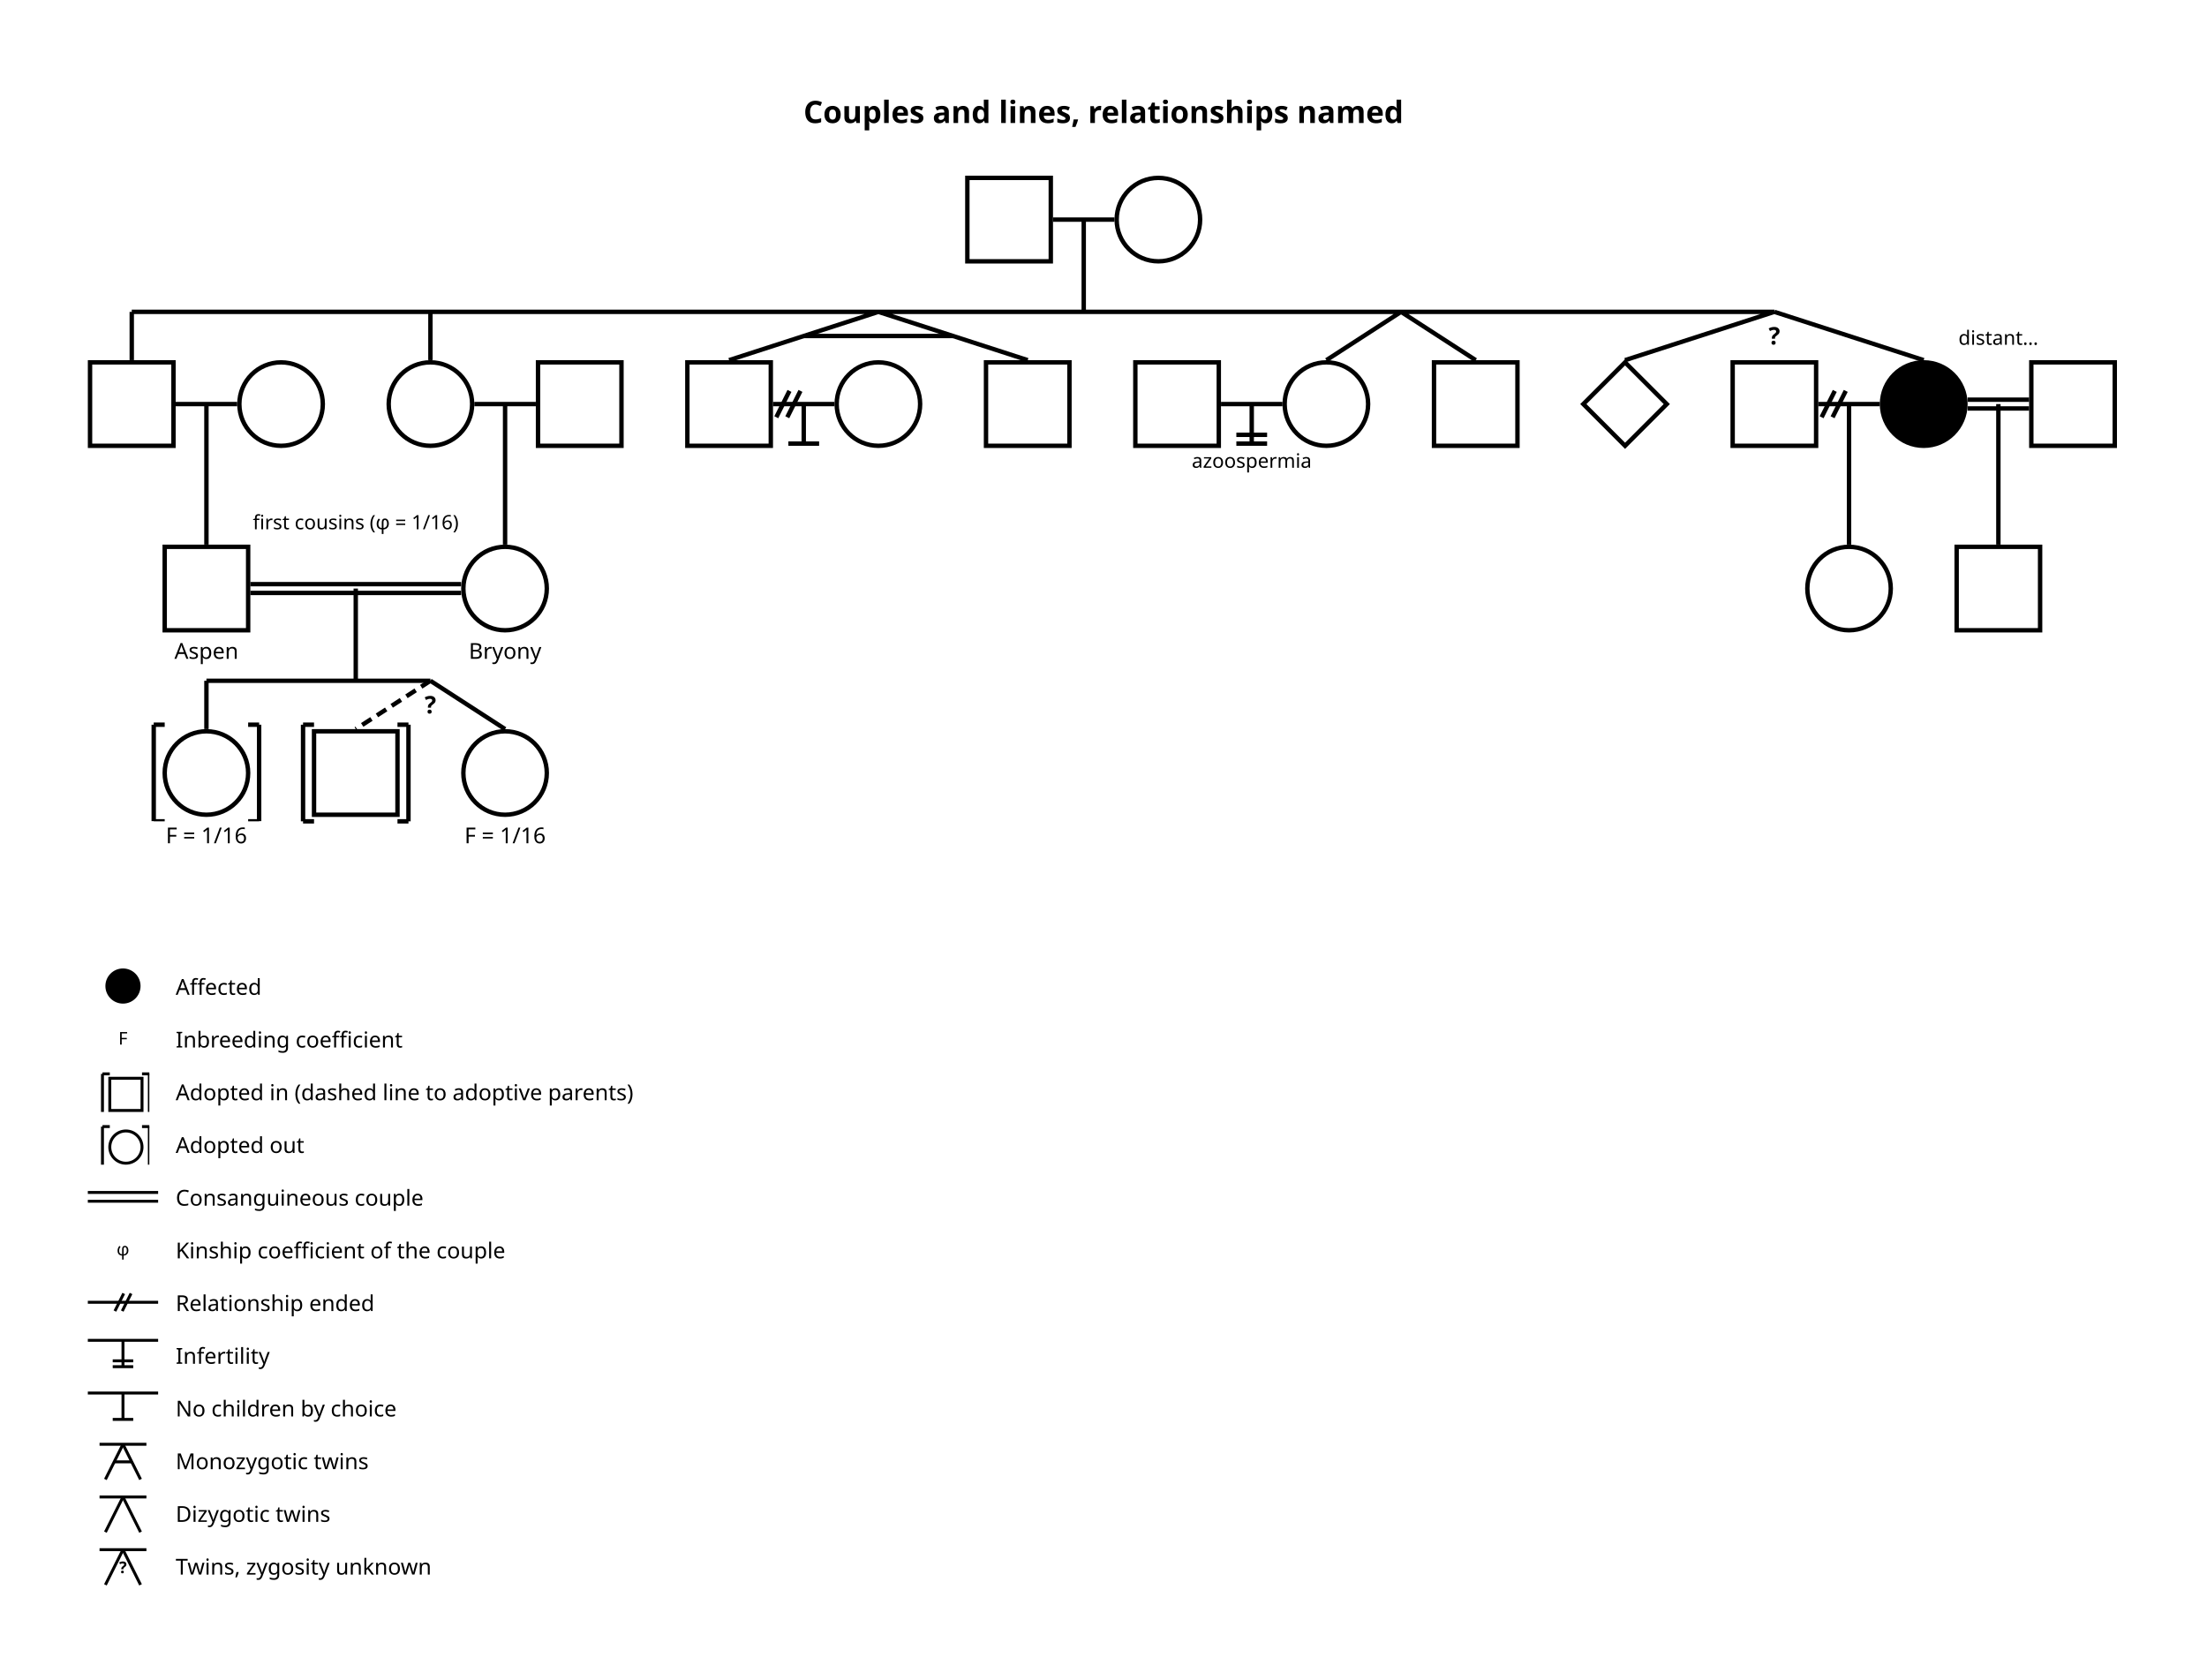
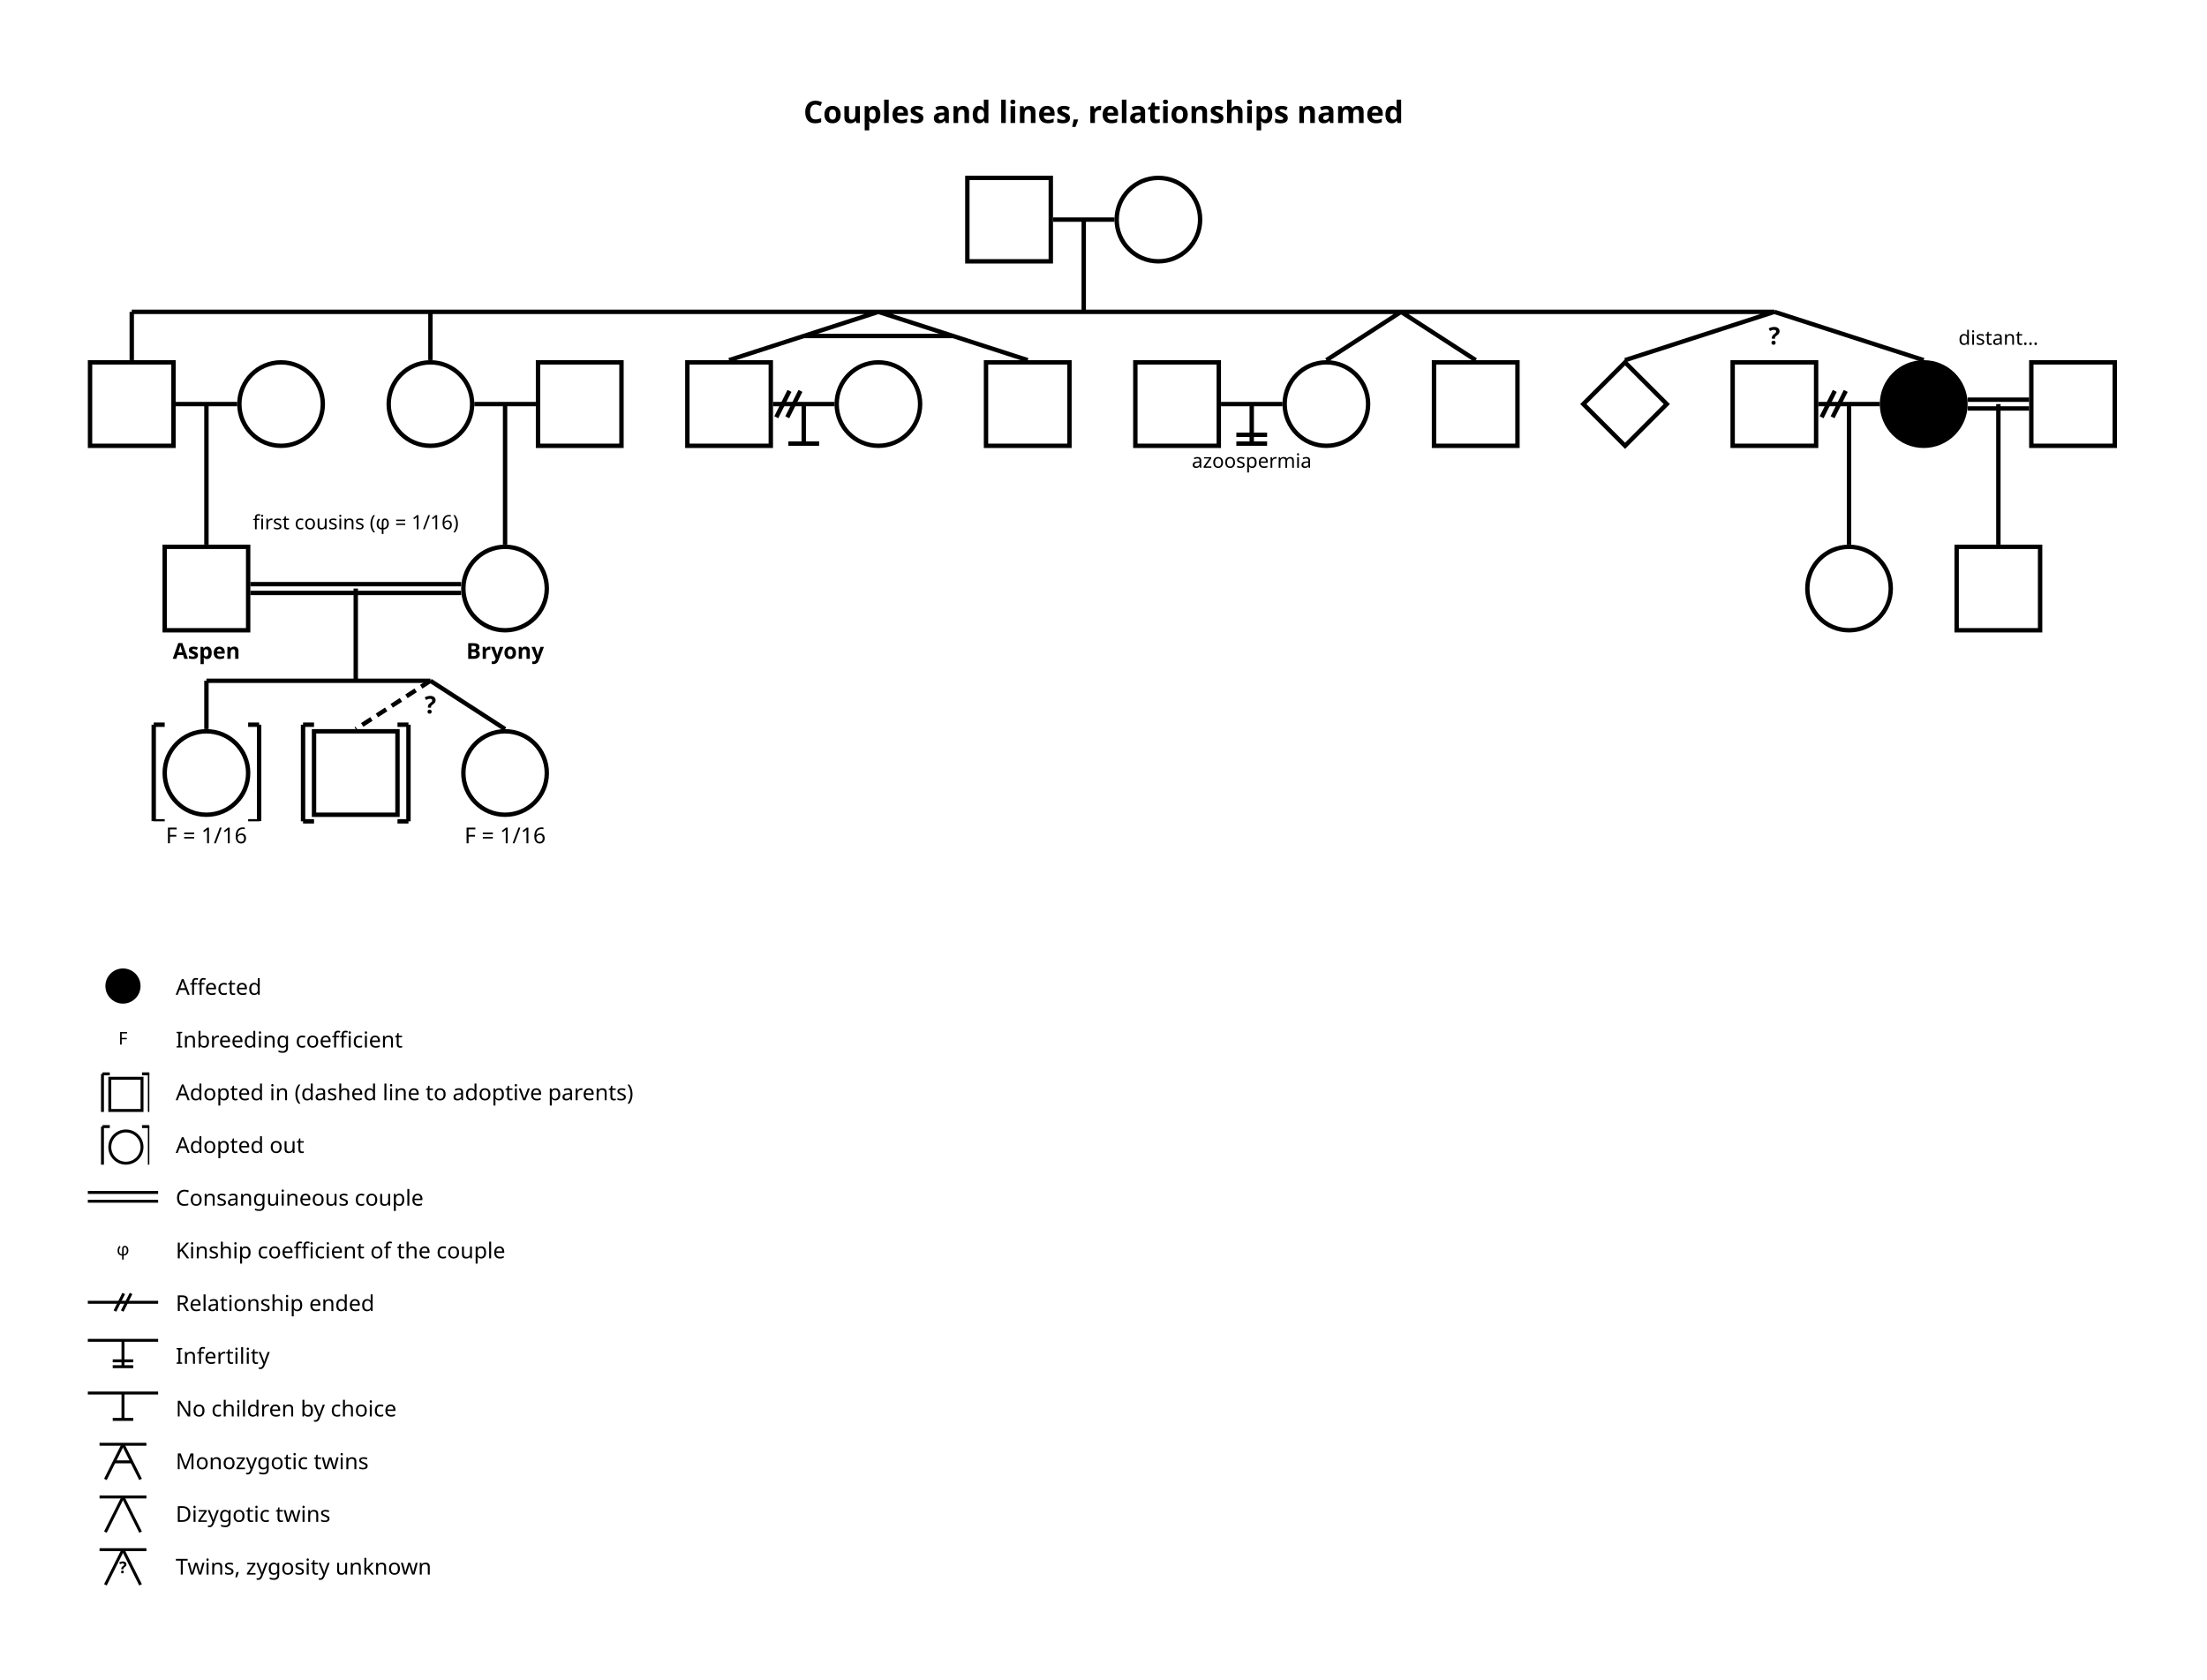
<svg xmlns="http://www.w3.org/2000/svg" height="765" viewBox="0 0 1005 765" width="1005">
  <defs>
    <marker id="proband-arrowhead" markerHeight="6" markerWidth="6" orient="auto" refX="6" refY="3">
      <path d="M 0 0 L 6 3 L 0 6 Z" fill="black" />
    </marker>
  </defs>
  <rect fill="white" height="765" width="1005" />
  <g class="chart-title">
    <text fill="black" font-family="sans-serif" font-size="14" font-weight="bold" style="user-select:none" text-anchor="middle" x="502.5" y="56">Couples and lines, relationships named</text>
  </g>
  <g transform="translate(60 100)">
    <g class="couple-lines">
      <path d="M 419.5 0 L 447.5 0" fill="none" stroke="black" stroke-width="2" />
      <path d="M 20 84 L 48 84" fill="none" stroke="black" stroke-width="2" />
      <path d="M 156 84 L 184 84" fill="none" stroke="black" stroke-width="2" />
      <path d="M 292 84 L 320 84" fill="none" stroke="black" stroke-width="2" />
      <g data-childless="byChoice">
        <path d="M 306 84 L 306 102 M 299 102 L 313 102" fill="none" stroke="black" stroke-width="2" />
      </g>
      <path d="M 293.5 90 L 299.5 78 M 298.5 90 L 304.5 78" data-ended="true" fill="none" stroke="black" stroke-width="2" />
      <path d="M 496 84 L 524 84" fill="none" stroke="black" stroke-width="2" />
      <g data-childless="infertility">
        <path d="M 510 84 L 510 102 M 503 102 L 517 102 M 503 98 L 517 98" fill="none" stroke="black" stroke-width="2" />
        <text fill="black" font-family="sans-serif" font-size="9" style="pointer-events:none;user-select:none" text-anchor="middle" x="510" y="113">azoospermia</text>
      </g>
      <path d="M 768 84 L 796 84" fill="none" stroke="black" stroke-width="2" />
      <path d="M 769.5 90 L 775.5 78 M 774.5 90 L 780.5 78" data-ended="true" fill="none" stroke="black" stroke-width="2" />
      <path d="M 836 82 L 864 82" fill="none" stroke="black" stroke-width="2" />
      <path d="M 836 86 L 864 86" fill="none" stroke="black" stroke-width="2" />
      <path d="M 54 166 L 150 166" fill="none" stroke="black" stroke-width="2" />
      <path d="M 54 170 L 150 170" fill="none" stroke="black" stroke-width="2" />
    </g>
    <g class="sibship-lines">
      <path d="M 433.5 0 L 433.5 42 M 0 42 L 748 42 M 0 42 L 0 64 M 136 42 L 136 64 M 340 42 L 272 64 M 340 42 L 408 64 M 578 42 L 544 64 M 578 42 L 612 64 M 748 42 L 680 64 M 748 42 L 816 64" fill="none" stroke="black" stroke-width="2" />
      <line data-twin-mark="true" stroke="black" stroke-width="2" x1="306" x2="374" y1="53" y2="53" />
      <text data-twin-mark="true" fill="black" font-family="sans-serif" font-size="11" font-weight="bold" pointer-events="none" style="user-select:none" text-anchor="middle" x="748" y="56.85">?</text>
      <path d="M 34 84 L 34 126 M 34 126 L 34 126 M 34 126 L 34 148" fill="none" stroke="black" stroke-width="2" />
      <path d="M 170 84 L 170 126 M 170 126 L 170 126 M 170 126 L 170 148" fill="none" stroke="black" stroke-width="2" />
      <path d="M 782 84 L 782 126 M 782 126 L 782 126 M 782 126 L 782 148" fill="none" stroke="black" stroke-width="2" />
      <path d="M 850 84 L 850 126 M 850 126 L 850 126 M 850 126 L 850 148" fill="none" stroke="black" stroke-width="2" />
      <path d="M 102 168 L 102 210 M 34 210 L 136 210 M 34 210 L 34 232 M 136 210 L 170 232" fill="none" stroke="black" stroke-width="2" />
      <path d="M 136 210 L 102 232" fill="none" stroke="black" stroke-dasharray="5 3" stroke-width="2" />
      <text data-twin-mark="true" fill="black" font-family="sans-serif" font-size="11" font-weight="bold" pointer-events="none" style="user-select:none" text-anchor="middle" x="136" y="224.85">?</text>
    </g>
    <g class="symbols">
      <g transform="translate(399.5 0)">
        <g transform="translate(-20 -20)">
          <g>
            <g>
              <rect fill="white" height="38" stroke="black" stroke-width="2" width="38" x="1" y="1" />
            </g>
          </g>
        </g>
      </g>
      <g transform="translate(467.5 0)">
        <g transform="translate(-20 -20)">
          <g>
            <g>
              <circle cx="20" cy="20" fill="white" r="19" stroke="black" stroke-width="2" />
            </g>
          </g>
        </g>
      </g>
      <g transform="translate(0 84)">
        <g transform="translate(-20 -20)">
          <g>
            <g>
              <rect fill="white" height="38" stroke="black" stroke-width="2" width="38" x="1" y="1" />
            </g>
          </g>
        </g>
      </g>
      <g transform="translate(68 84)">
        <g transform="translate(-20 -20)">
          <g>
            <g>
              <circle cx="20" cy="20" fill="white" r="19" stroke="black" stroke-width="2" />
            </g>
          </g>
        </g>
      </g>
      <g transform="translate(136 84)">
        <g transform="translate(-20 -20)">
          <g>
            <g>
              <circle cx="20" cy="20" fill="white" r="19" stroke="black" stroke-width="2" />
            </g>
          </g>
        </g>
      </g>
      <g transform="translate(204 84)">
        <g transform="translate(-20 -20)">
          <g>
            <g>
              <rect fill="white" height="38" stroke="black" stroke-width="2" width="38" x="1" y="1" />
            </g>
          </g>
        </g>
      </g>
      <g transform="translate(272 84)">
        <g transform="translate(-20 -20)">
          <g>
            <g>
              <rect fill="white" height="38" stroke="black" stroke-width="2" width="38" x="1" y="1" />
            </g>
          </g>
        </g>
      </g>
      <g transform="translate(340 84)">
        <g transform="translate(-20 -20)">
          <g>
            <g>
              <circle cx="20" cy="20" fill="white" r="19" stroke="black" stroke-width="2" />
            </g>
          </g>
        </g>
      </g>
      <g transform="translate(408 84)">
        <g transform="translate(-20 -20)">
          <g>
            <g>
              <rect fill="white" height="38" stroke="black" stroke-width="2" width="38" x="1" y="1" />
            </g>
          </g>
        </g>
      </g>
      <g transform="translate(476 84)">
        <g transform="translate(-20 -20)">
          <g>
            <g>
              <rect fill="white" height="38" stroke="black" stroke-width="2" width="38" x="1" y="1" />
            </g>
          </g>
        </g>
      </g>
      <g transform="translate(544 84)">
        <g transform="translate(-20 -20)">
          <g>
            <g>
              <circle cx="20" cy="20" fill="white" r="19" stroke="black" stroke-width="2" />
            </g>
          </g>
        </g>
      </g>
      <g transform="translate(612 84)">
        <g transform="translate(-20 -20)">
          <g>
            <g>
              <rect fill="white" height="38" stroke="black" stroke-width="2" width="38" x="1" y="1" />
            </g>
          </g>
        </g>
      </g>
      <g transform="translate(680 84)">
        <g transform="translate(-20 -20)">
          <g>
            <g>
              <polygon fill="white" points="20,1 39,20 20,39 1,20" stroke="black" stroke-width="2" />
            </g>
          </g>
        </g>
      </g>
      <g transform="translate(748 84)">
        <g transform="translate(-20 -20)">
          <g>
            <g>
              <rect fill="white" height="38" stroke="black" stroke-width="2" width="38" x="1" y="1" />
            </g>
          </g>
        </g>
      </g>
      <g transform="translate(816 84)">
        <g transform="translate(-20 -20)">
          <g>
            <g>
              <circle cx="20" cy="20" fill="black" r="19" stroke="black" stroke-width="2" />
            </g>
          </g>
        </g>
      </g>
      <g transform="translate(884 84)">
        <g transform="translate(-20 -20)">
          <g>
            <g>
              <rect fill="white" height="38" stroke="black" stroke-width="2" width="38" x="1" y="1" />
            </g>
          </g>
        </g>
      </g>
      <g transform="translate(34 168)">
        <g transform="translate(-20 -20)">
          <g>
            <g>
              <rect fill="white" height="38" stroke="black" stroke-width="2" width="38" x="1" y="1" />
            </g>
          </g>
        </g>
      </g>
      <g transform="translate(170 168)">
        <g transform="translate(-20 -20)">
          <g>
            <g>
              <circle cx="20" cy="20" fill="white" r="19" stroke="black" stroke-width="2" />
            </g>
          </g>
        </g>
      </g>
      <g transform="translate(782 168)">
        <g transform="translate(-20 -20)">
          <g>
            <g>
              <circle cx="20" cy="20" fill="white" r="19" stroke="black" stroke-width="2" />
            </g>
          </g>
        </g>
      </g>
      <g transform="translate(850 168)">
        <g transform="translate(-20 -20)">
          <g>
            <g>
              <rect fill="white" height="38" stroke="black" stroke-width="2" width="38" x="1" y="1" />
            </g>
          </g>
        </g>
      </g>
      <g transform="translate(34 252)">
        <g transform="translate(-20 -20)">
          <g>
            <g data-adopted="out">
              <line stroke="black" stroke-width="2" x1="-4" x2="-4" y1="-2" y2="42" />
              <line stroke="black" stroke-width="2" x1="-4" x2="1" y1="-2" y2="-2" />
              <line stroke="black" stroke-width="2" x1="-4" x2="1" y1="42" y2="42" />
              <line stroke="black" stroke-width="2" x1="44" x2="44" y1="-2" y2="42" />
              <line stroke="black" stroke-width="2" x1="44" x2="39" y1="-2" y2="-2" />
              <line stroke="black" stroke-width="2" x1="44" x2="39" y1="42" y2="42" />
            </g>
            <g>
              <circle cx="20" cy="20" fill="white" r="19" stroke="black" stroke-width="2" />
            </g>
          </g>
        </g>
      </g>
      <g transform="translate(102 252)">
        <g transform="translate(-20 -20)">
          <g>
            <g data-adopted="in">
              <line stroke="black" stroke-width="2" x1="-4" x2="-4" y1="-2" y2="42" />
              <line stroke="black" stroke-width="2" x1="-4" x2="1" y1="-2" y2="-2" />
              <line stroke="black" stroke-width="2" x1="-4" x2="1" y1="42" y2="42" />
              <line stroke="black" stroke-width="2" x1="44" x2="44" y1="-2" y2="42" />
              <line stroke="black" stroke-width="2" x1="44" x2="39" y1="-2" y2="-2" />
              <line stroke="black" stroke-width="2" x1="44" x2="39" y1="42" y2="42" />
            </g>
            <g>
              <rect fill="white" height="38" stroke="black" stroke-width="2" width="38" x="1" y="1" />
            </g>
          </g>
        </g>
      </g>
      <g transform="translate(170 252)">
        <g transform="translate(-20 -20)">
          <g>
            <g>
              <circle cx="20" cy="20" fill="white" r="19" stroke="black" stroke-width="2" />
            </g>
          </g>
        </g>
      </g>
    </g>
    <g class="labels">
      <g transform="translate(14 148)">
        <g style="user-select:none" transform="translate(20 20)">
          <g data-name-label="true" pointer-events="none">
-             <text fill="black" font-family="sans-serif" font-size="10" text-anchor="middle" x="0" y="32">Aspen</text>
+             <text fill="black" font-family="sans-serif" font-size="10" font-weight="bold" text-anchor="middle" x="0" y="32">Aspen</text>
          </g>
        </g>
      </g>
      <g transform="translate(150 148)">
        <g style="user-select:none" transform="translate(20 20)">
          <g data-name-label="true" pointer-events="none">
-             <text fill="black" font-family="sans-serif" font-size="10" text-anchor="middle" x="0" y="32">Bryony</text>
+             <text fill="black" font-family="sans-serif" font-size="10" font-weight="bold" text-anchor="middle" x="0" y="32">Bryony</text>
          </g>
        </g>
      </g>
      <g transform="translate(14 232)">
        <g style="user-select:none" transform="translate(20 20)">
          <g data-detail-label="true" pointer-events="none">
            <rect fill="white" height="13" width="50.4" x="-25.2" y="22" />
            <text fill="black" font-family="sans-serif" font-size="10" text-anchor="middle" x="0" y="32">F = 1/16</text>
          </g>
        </g>
      </g>
      <g transform="translate(150 232)">
        <g style="user-select:none" transform="translate(20 20)">
          <g data-detail-label="true" pointer-events="none">
            <rect fill="white" height="13" width="50.4" x="-25.2" y="22" />
            <text fill="black" font-family="sans-serif" font-size="10" text-anchor="middle" x="0" y="32">F = 1/16</text>
          </g>
        </g>
      </g>
    </g>
    <g class="consanguinity-labels">
      <text data-consanguinity-label="true" fill="black" font-family="sans-serif" font-size="9" pointer-events="none" style="user-select:none" text-anchor="middle" x="850" y="57">distant…</text>
      <text data-consanguinity-label="true" fill="black" font-family="sans-serif" font-size="9" pointer-events="none" style="user-select:none" text-anchor="middle" x="102" y="141">first cousins (φ = 1/16)</text>
    </g>
  </g>
  <g class="pedigree-key" transform="translate(0 437)">
    <g transform="translate(56 12) scale(0.667) translate(-14 -14)">
      <svg height="28" viewBox="-2 -2 28 28" width="28">
        <circle cx="12" cy="12" fill="black" r="11" stroke="black" stroke-width="2" />
      </svg>
    </g>
    <text fill="black" font-family="sans-serif" font-size="10" x="80" y="16">Affected</text>
    <g transform="translate(56 36) scale(0.667) translate(-14 -14)">
      <svg height="28" viewBox="0 0 28 28" width="28">
        <text fill="black" font-family="sans-serif" font-size="12" text-anchor="middle" x="14" y="18">F</text>
      </svg>
    </g>
    <text fill="black" font-family="sans-serif" font-size="10" x="80" y="40">Inbreeding coefficient</text>
    <g transform="translate(56 60) scale(0.667) translate(-18 -14)">
      <svg height="28" viewBox="-8 -4 36 28" width="36">
        <g>
          <g data-adopted="in">
            <line stroke="black" stroke-width="2" x1="-4" x2="-4" y1="-2" y2="26" />
            <line stroke="black" stroke-width="2" x1="-4" x2="1" y1="-2" y2="-2" />
            <line stroke="black" stroke-width="2" x1="-4" x2="1" y1="26" y2="26" />
            <line stroke="black" stroke-width="2" x1="28" x2="28" y1="-2" y2="26" />
            <line stroke="black" stroke-width="2" x1="28" x2="23" y1="-2" y2="-2" />
            <line stroke="black" stroke-width="2" x1="28" x2="23" y1="26" y2="26" />
          </g>
          <g>
            <rect fill="white" height="22" stroke="black" stroke-width="2" width="22" x="1" y="1" />
          </g>
        </g>
      </svg>
    </g>
    <text fill="black" font-family="sans-serif" font-size="10" x="80" y="64">Adopted in (dashed line to adoptive parents)</text>
    <g transform="translate(56 84) scale(0.667) translate(-18 -14)">
      <svg height="28" viewBox="-8 -4 36 28" width="36">
        <g>
          <g data-adopted="out">
            <line stroke="black" stroke-width="2" x1="-4" x2="-4" y1="-2" y2="26" />
            <line stroke="black" stroke-width="2" x1="-4" x2="1" y1="-2" y2="-2" />
            <line stroke="black" stroke-width="2" x1="-4" x2="1" y1="26" y2="26" />
            <line stroke="black" stroke-width="2" x1="28" x2="28" y1="-2" y2="26" />
            <line stroke="black" stroke-width="2" x1="28" x2="23" y1="-2" y2="-2" />
            <line stroke="black" stroke-width="2" x1="28" x2="23" y1="26" y2="26" />
          </g>
          <g>
            <circle cx="12" cy="12" fill="white" r="11" stroke="black" stroke-width="2" />
          </g>
        </g>
      </svg>
    </g>
    <text fill="black" font-family="sans-serif" font-size="10" x="80" y="88">Adopted out</text>
    <g transform="translate(56 108) scale(0.667) translate(-24 -10)">
      <svg height="20" viewBox="0 0 48 20" width="48">
        <line stroke="black" stroke-width="2" x1="0" x2="48" y1="7" y2="7" />
        <line stroke="black" stroke-width="2" x1="0" x2="48" y1="13" y2="13" />
      </svg>
    </g>
    <text fill="black" font-family="sans-serif" font-size="10" x="80" y="112">Consanguineous couple</text>
    <g transform="translate(56 132) scale(0.667) translate(-14 -14)">
      <svg height="28" viewBox="0 0 28 28" width="28">
        <text fill="black" font-family="sans-serif" font-size="12" text-anchor="middle" x="14" y="18">φ</text>
      </svg>
    </g>
    <text fill="black" font-family="sans-serif" font-size="10" x="80" y="136">Kinship coefficient of the couple</text>
    <g transform="translate(56 156) scale(0.667) translate(-24 -10)">
      <svg height="20" viewBox="0 0 48 20" width="48">
        <line stroke="black" stroke-width="2" x1="0" x2="48" y1="10" y2="10" />
        <path d="M 18.5 16 L 24.5 4 M 23.5 16 L 29.5 4" fill="none" stroke="black" stroke-width="2" />
      </svg>
    </g>
    <text fill="black" font-family="sans-serif" font-size="10" x="80" y="160">Relationship ended</text>
    <g transform="translate(56 180) scale(0.667) translate(-24 -14)">
      <svg height="28" viewBox="0 0 48 28" width="48">
        <line stroke="black" stroke-width="2" x1="0" x2="48" y1="4" y2="4" />
        <line stroke="black" stroke-width="2" x1="24" x2="24" y1="4" y2="22" />
        <line stroke="black" stroke-width="2" x1="17" x2="31" y1="22" y2="22" />
        <line stroke="black" stroke-width="2" x1="17" x2="31" y1="18" y2="18" />
      </svg>
    </g>
    <text fill="black" font-family="sans-serif" font-size="10" x="80" y="184">Infertility</text>
    <g transform="translate(56 204) scale(0.667) translate(-24 -14)">
      <svg height="28" viewBox="0 0 48 28" width="48">
        <line stroke="black" stroke-width="2" x1="0" x2="48" y1="4" y2="4" />
        <line stroke="black" stroke-width="2" x1="24" x2="24" y1="4" y2="22" />
        <line stroke="black" stroke-width="2" x1="17" x2="31" y1="22" y2="22" />
      </svg>
    </g>
    <text fill="black" font-family="sans-serif" font-size="10" x="80" y="208">No children by choice</text>
    <g transform="translate(56 228) scale(0.667) translate(-24 -14)">
      <svg height="28" viewBox="0 0 48 28" width="48">
        <line stroke="black" stroke-width="2" x1="8" x2="40" y1="3" y2="3" />
        <line stroke="black" stroke-width="2" x1="24" x2="12" y1="3" y2="27" />
        <line stroke="black" stroke-width="2" x1="24" x2="36" y1="3" y2="27" />
        <line stroke="black" stroke-width="2" x1="18" x2="30" y1="15" y2="15" />
      </svg>
    </g>
    <text fill="black" font-family="sans-serif" font-size="10" x="80" y="232">Monozygotic twins</text>
    <g transform="translate(56 252) scale(0.667) translate(-24 -14)">
      <svg height="28" viewBox="0 0 48 28" width="48">
        <line stroke="black" stroke-width="2" x1="8" x2="40" y1="3" y2="3" />
        <line stroke="black" stroke-width="2" x1="24" x2="12" y1="3" y2="27" />
        <line stroke="black" stroke-width="2" x1="24" x2="36" y1="3" y2="27" />
      </svg>
    </g>
    <text fill="black" font-family="sans-serif" font-size="10" x="80" y="256">Dizygotic twins</text>
    <g transform="translate(56 276) scale(0.667) translate(-24 -14)">
      <svg height="28" viewBox="0 0 48 28" width="48">
        <line stroke="black" stroke-width="2" x1="8" x2="40" y1="3" y2="3" />
        <line stroke="black" stroke-width="2" x1="24" x2="12" y1="3" y2="27" />
        <line stroke="black" stroke-width="2" x1="24" x2="36" y1="3" y2="27" />
        <text font-family="sans-serif" font-size="11" font-weight="bold" text-anchor="middle" x="24" y="19">?</text>
      </svg>
    </g>
    <text fill="black" font-family="sans-serif" font-size="10" x="80" y="280">Twins, zygosity unknown</text>
  </g>
</svg>
